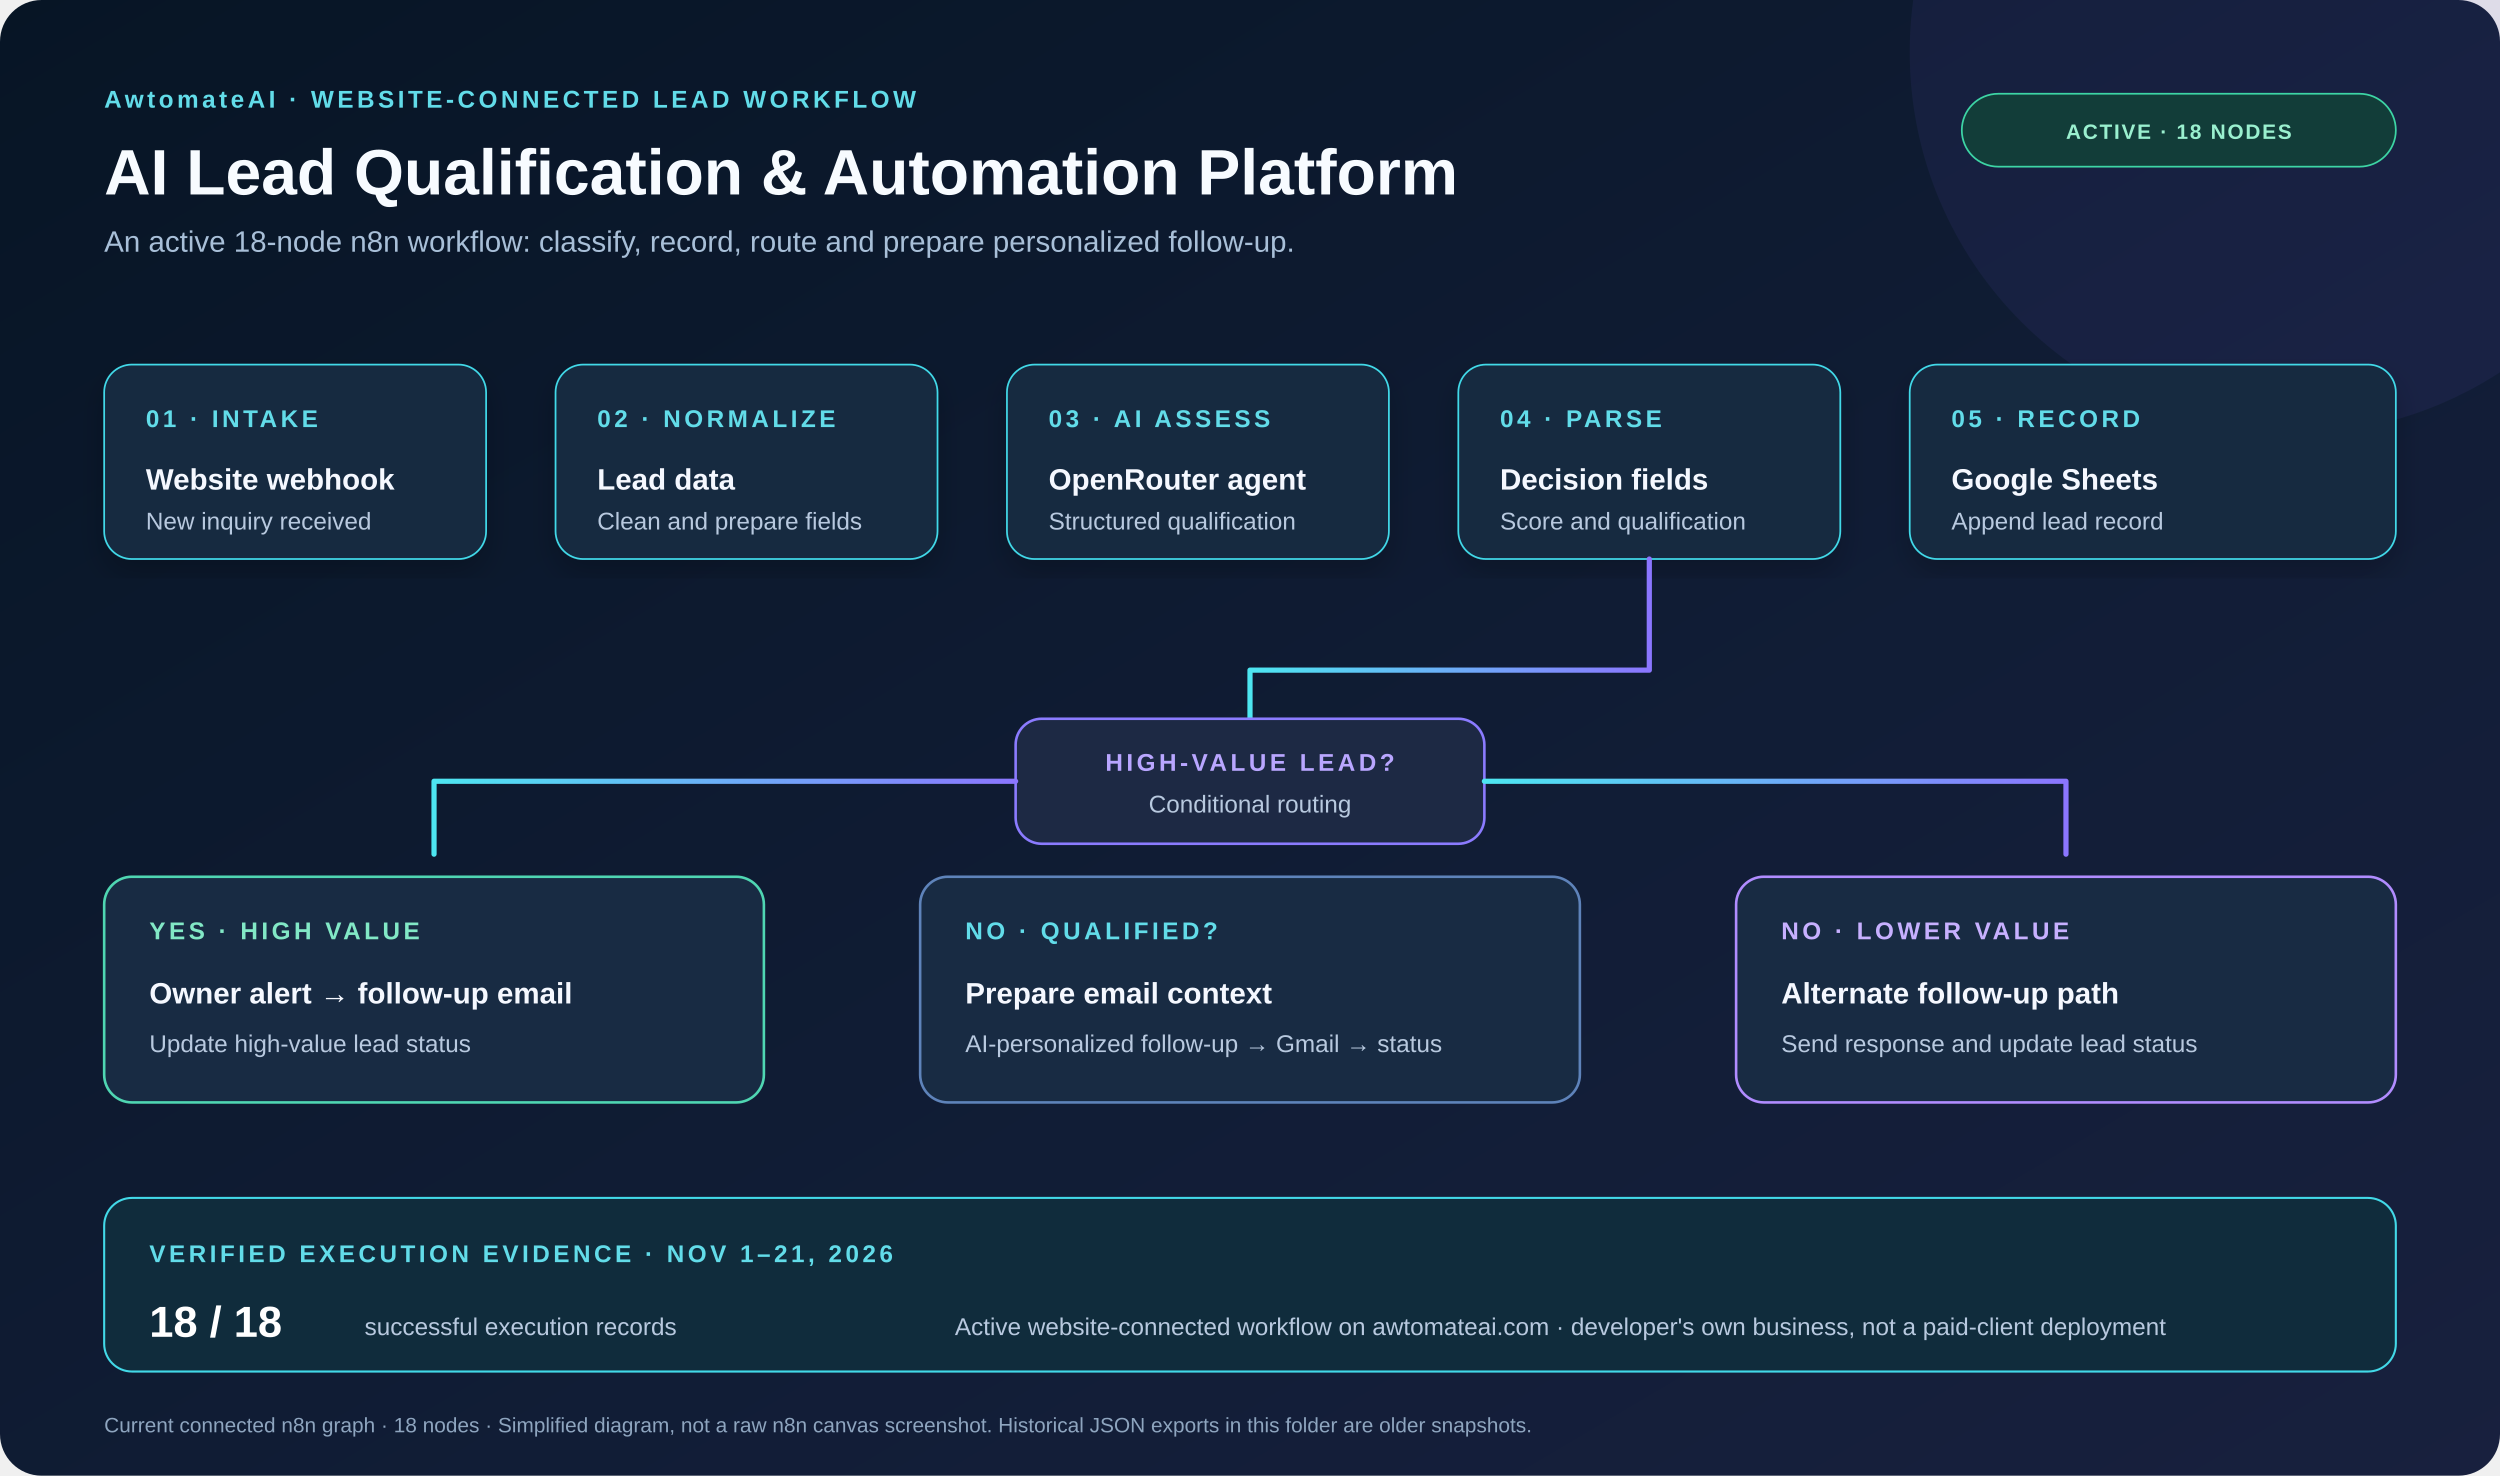
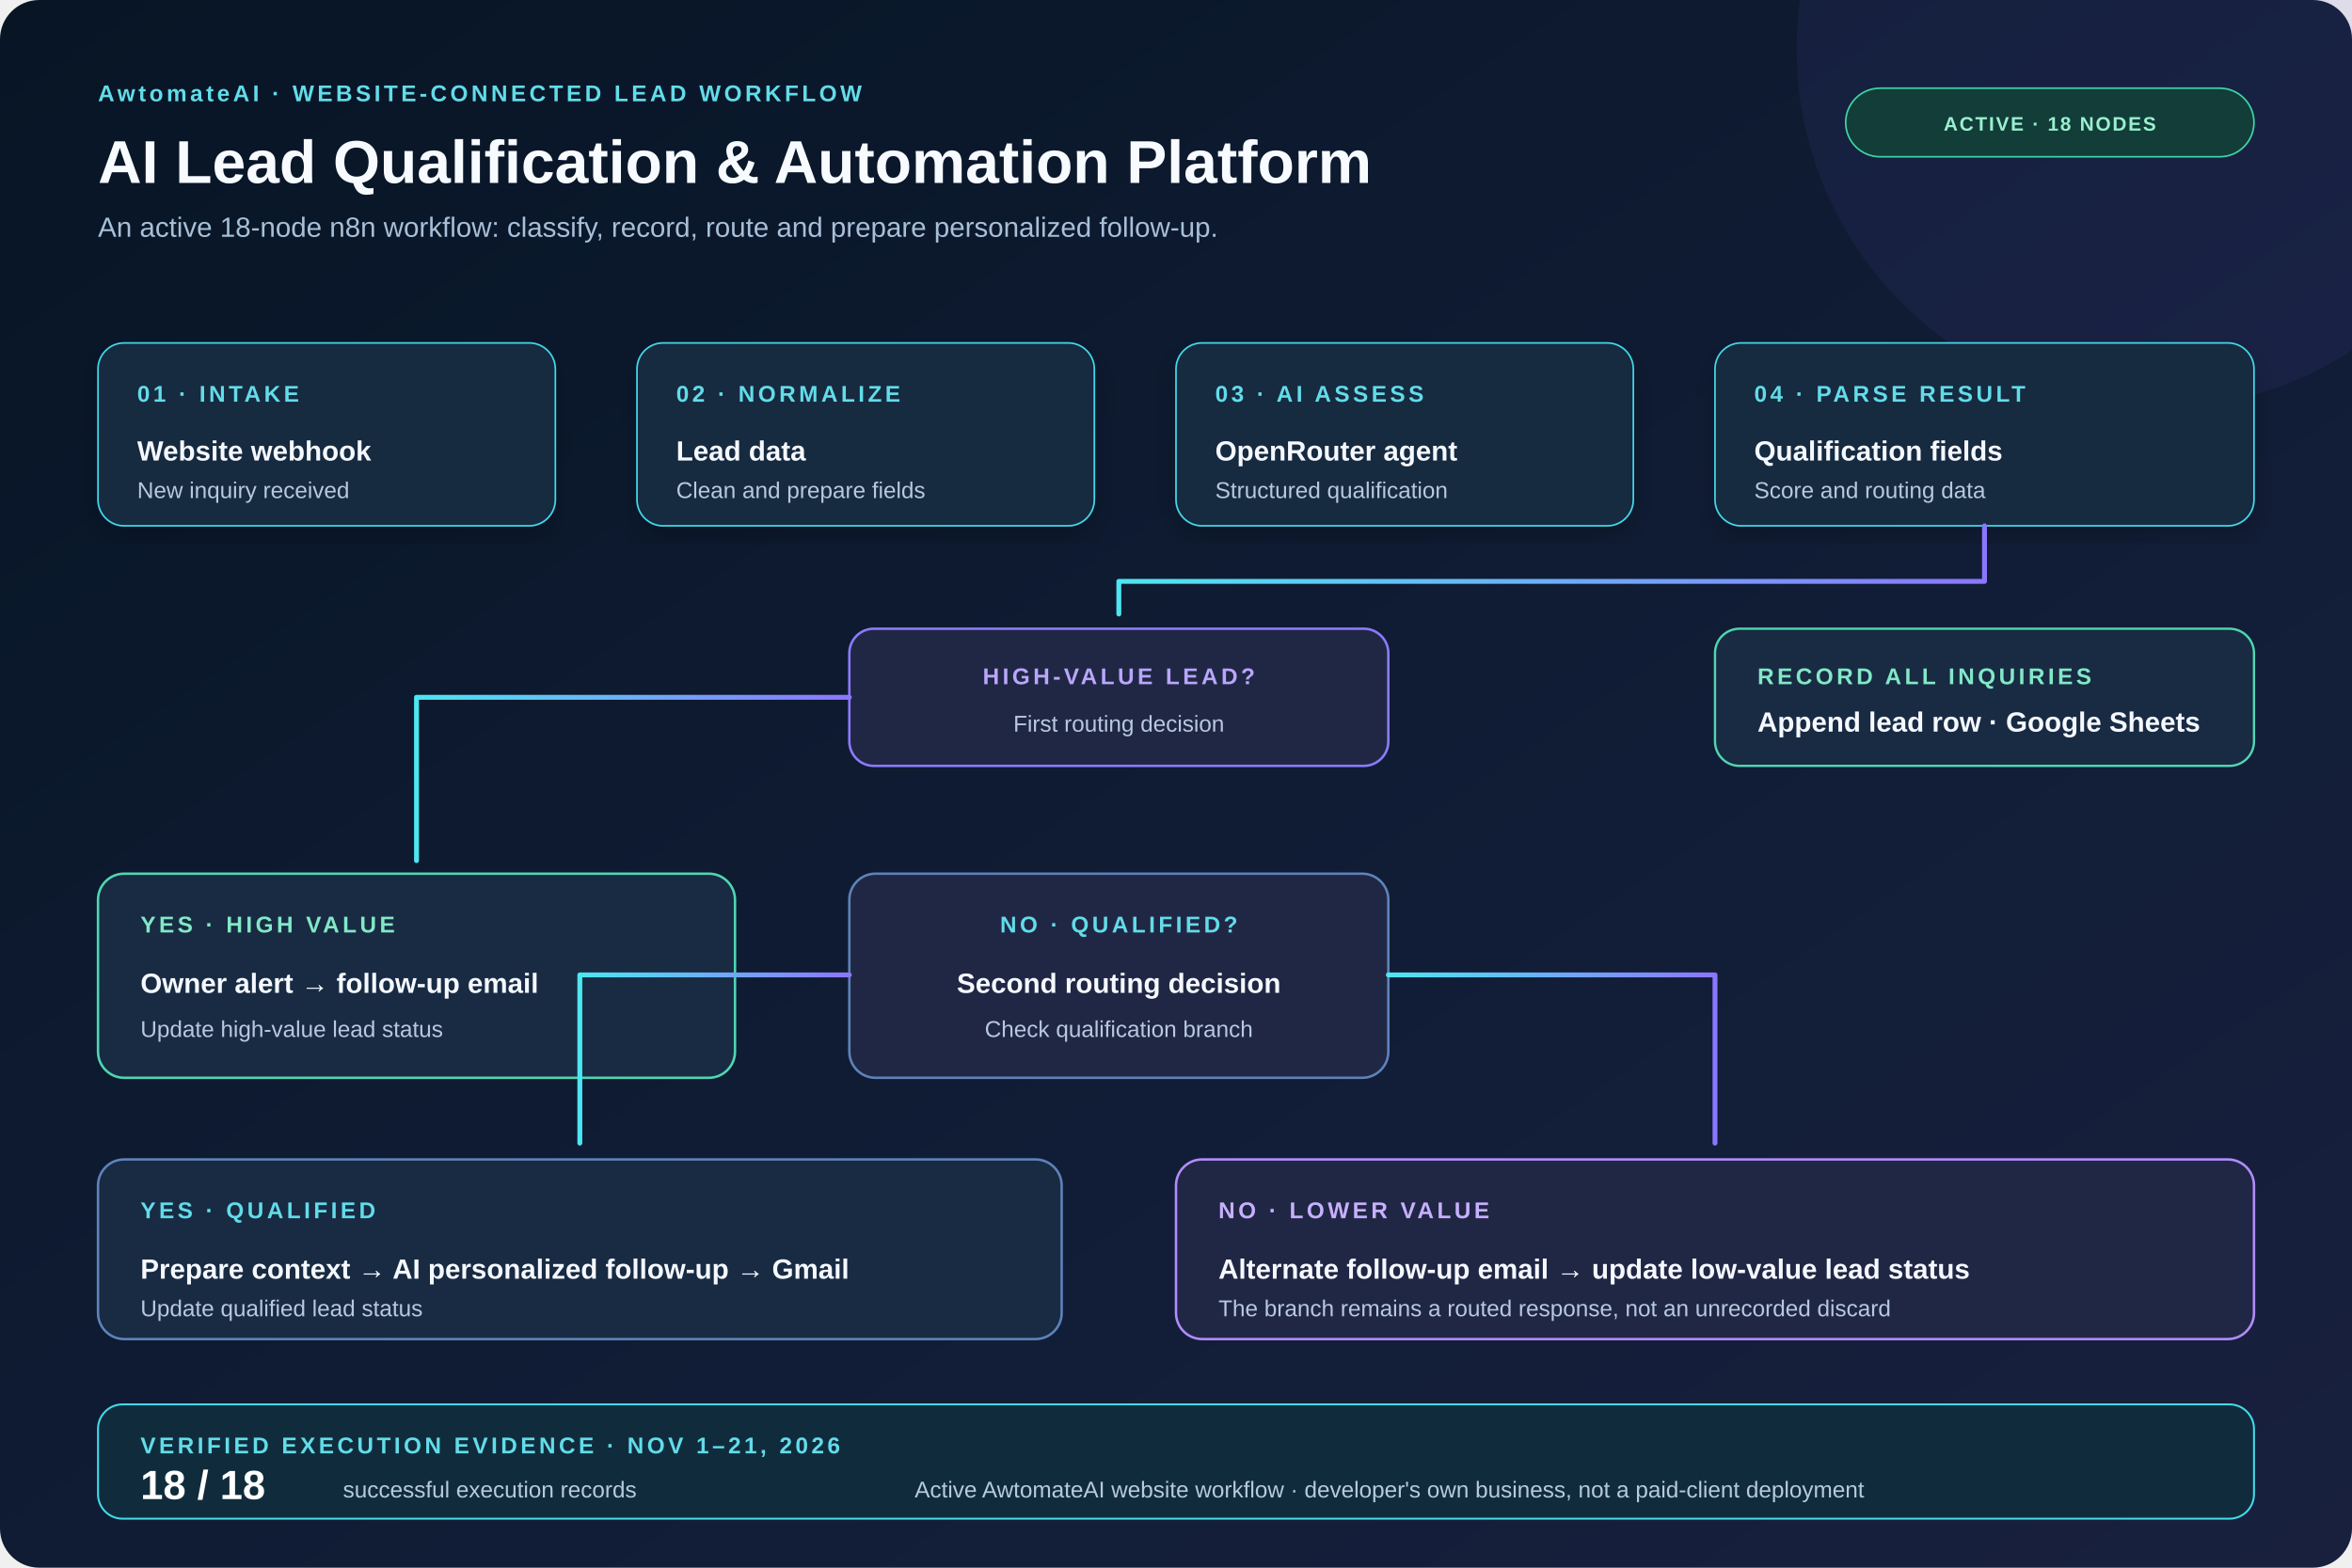
- <svg xmlns="http://www.w3.org/2000/svg" width="1440" height="850" viewBox="0 0 1440 850" role="img" aria-labelledby="title desc">
+ <svg xmlns="http://www.w3.org/2000/svg" width="1440" height="960" viewBox="0 0 1440 960" role="img" aria-labelledby="title desc">
  <defs>
    <linearGradient id="bg" x1="0" y1="0" x2="1" y2="1">
      <stop stop-color="#071525" />
      <stop offset=".6" stop-color="#111d36" />
      <stop offset="1" stop-color="#18203e" />
    </linearGradient>
    <linearGradient id="line">
      <stop stop-color="#4de6f1" />
      <stop offset="1" stop-color="#8b76ff" />
    </linearGradient>
    <filter id="shadow">
      <feDropShadow dx="0" dy="8" stdDeviation="8" flood-color="#000" flood-opacity=".2" />
    </filter>
    <style>.ey{font:700 14px Arial,sans-serif;letter-spacing:2px;fill:#62dce9}.h{font:750 37px Arial,sans-serif;fill:#f7fbff}.sub{font:17px Arial,sans-serif;fill:#a8bfd8}.ct{font:700 17px Arial,sans-serif;fill:#f5f8ff}.bd{font:14px Arial,sans-serif;fill:#b8c9df}.sm{font:12px Arial,sans-serif;fill:#8ea5bf}.num{font:700 25px Arial,sans-serif;fill:#fff}.line{fill:none;stroke:url(#line);stroke-width:3;stroke-linecap:round;stroke-linejoin:round}</style>
  </defs>
-   <rect width="1440" height="850" rx="24" fill="url(#bg)" />
+   <rect width="1440" height="960" rx="24" fill="url(#bg)" />
  <circle cx="1320" cy="30" r="220" fill="#5148a8" opacity=".12" />
  <text x="60" y="62" class="ey">AwtomateAI · WEBSITE-CONNECTED LEAD WORKFLOW</text>
  <text x="60" y="112" class="h">AI Lead Qualification &amp; Automation Platform</text>
  <text x="60" y="145" class="sub">An active 18-node n8n workflow: classify, record, route and prepare personalized follow-up.</text>
  <rect x="1130" y="54" width="250" height="42" rx="21" fill="#123d39" stroke="#3dd5a5" />
  <text x="1255" y="80" text-anchor="middle" style="font:700 12px Arial;letter-spacing:1px;fill:#9af0cf">ACTIVE · 18 NODES</text>
  <g filter="url(#shadow)">
-     <rect x="60" y="210" width="220" height="112" rx="16" fill="#122940" stroke="#42d9e8" />
-     <rect x="320" y="210" width="220" height="112" rx="16" fill="#122940" stroke="#42d9e8" />
-     <rect x="580" y="210" width="220" height="112" rx="16" fill="#122940" stroke="#42d9e8" />
-     <rect x="840" y="210" width="220" height="112" rx="16" fill="#122940" stroke="#42d9e8" />
-     <rect x="1100" y="210" width="280" height="112" rx="16" fill="#122940" stroke="#42d9e8" />
+     <rect x="60" y="210" width="280" height="112" rx="16" fill="#122940" stroke="#42d9e8" />
+     <rect x="390" y="210" width="280" height="112" rx="16" fill="#122940" stroke="#42d9e8" />
+     <rect x="720" y="210" width="280" height="112" rx="16" fill="#122940" stroke="#42d9e8" />
+     <rect x="1050" y="210" width="330" height="112" rx="16" fill="#122940" stroke="#42d9e8" />
  </g>
  <text x="84" y="246" class="ey">01 · INTAKE</text>
  <text x="84" y="282" class="ct">Website webhook</text>
  <text x="84" y="305" class="bd">New inquiry received</text>
-   <text x="344" y="246" class="ey">02 · NORMALIZE</text>
-   <text x="344" y="282" class="ct">Lead data</text>
-   <text x="344" y="305" class="bd">Clean and prepare fields</text>
-   <text x="604" y="246" class="ey">03 · AI ASSESS</text>
-   <text x="604" y="282" class="ct">OpenRouter agent</text>
-   <text x="604" y="305" class="bd">Structured qualification</text>
-   <text x="864" y="246" class="ey">04 · PARSE</text>
-   <text x="864" y="282" class="ct">Decision fields</text>
-   <text x="864" y="305" class="bd">Score and qualification</text>
-   <text x="1124" y="246" class="ey">05 · RECORD</text>
-   <text x="1124" y="282" class="ct">Google Sheets</text>
-   <text x="1124" y="305" class="bd">Append lead record</text>
+   <text x="414" y="246" class="ey">02 · NORMALIZE</text>
+   <text x="414" y="282" class="ct">Lead data</text>
+   <text x="414" y="305" class="bd">Clean and prepare fields</text>
+   <text x="744" y="246" class="ey">03 · AI ASSESS</text>
+   <text x="744" y="282" class="ct">OpenRouter agent</text>
+   <text x="744" y="305" class="bd">Structured qualification</text>
+   <text x="1074" y="246" class="ey">04 · PARSE RESULT</text>
+   <text x="1074" y="282" class="ct">Qualification fields</text>
+   <text x="1074" y="305" class="bd">Score and routing data</text>
  <g class="line">
-     <path d="M280 266h34" />
-     <path d="M540 266h34" />
-     <path d="M800 266h34" />
-     <path d="M1060 266h34" />
+     <path d="M340 266h45" />
+     <path d="M670 266h45" />
+     <path d="M1000 266h45" />
  </g>
-   <path class="line" d="M950 322v64H720v28" />
-   <rect x="585" y="414" width="270" height="72" rx="15" fill="#1d2944" stroke="#8b7bff" stroke-width="1.5" />
-   <text x="720" y="444" text-anchor="middle" class="ey" style="fill:#b9a6ff">HIGH-VALUE LEAD?</text>
-   <text x="720" y="468" text-anchor="middle" class="bd">Conditional routing</text>
-   <path class="line" d="M585 450H250v42" />
-   <path class="line" d="M855 450h335v42" />
-   <rect x="60" y="505" width="380" height="130" rx="16" fill="#182b43" stroke="#4fd6b2" stroke-width="1.5" />
-   <text x="86" y="541" class="ey" style="fill:#82e8c6">YES · HIGH VALUE</text>
-   <text x="86" y="578" class="ct">Owner alert → follow-up email</text>
-   <text x="86" y="606" class="bd">Update high-value lead status</text>
-   <rect x="530" y="505" width="380" height="130" rx="16" fill="#182b43" stroke="#5e83ba" stroke-width="1.5" />
-   <text x="556" y="541" class="ey">NO · QUALIFIED?</text>
-   <text x="556" y="578" class="ct">Prepare email context</text>
-   <text x="556" y="606" class="bd">AI-personalized follow-up → Gmail → status</text>
-   <rect x="1000" y="505" width="380" height="130" rx="16" fill="#182b43" stroke="#b18cff" stroke-width="1.5" />
-   <text x="1026" y="541" class="ey" style="fill:#c7b0ff">NO · LOWER VALUE</text>
-   <text x="1026" y="578" class="ct">Alternate follow-up path</text>
-   <text x="1026" y="606" class="bd">Send response and update lead status</text>
-   <rect x="60" y="690" width="1320" height="100" rx="16" fill="#102c3c" stroke="#42d9e8" stroke-width="1.2" />
-   <text x="86" y="727" class="ey">VERIFIED EXECUTION EVIDENCE · NOV 1–21, 2026</text>
-   <text x="86" y="770" class="num">18 / 18</text>
-   <text x="210" y="769" class="bd">successful execution records</text>
-   <text x="550" y="769" class="bd">Active website-connected workflow on awtomateai.com · developer's own business, not a paid-client deployment</text>
-   <text x="60" y="825" class="sm">Current connected n8n graph · 18 nodes · Simplified diagram, not a raw n8n canvas screenshot. Historical JSON exports in this folder are older snapshots.</text>
+   <rect x="1050" y="385" width="330" height="84" rx="15" fill="#182b43" stroke="#4fd6b2" stroke-width="1.4" />
+   <text x="1076" y="419" class="ey" style="fill:#82e8c6">RECORD ALL INQUIRIES</text>
+   <text x="1076" y="448" class="ct">Append lead row · Google Sheets</text>
+   <path class="line" d="M1215 322v52" />
+   <rect x="520" y="385" width="330" height="84" rx="15" fill="#202744" stroke="#8b7bff" stroke-width="1.5" />
+   <text x="685" y="419" text-anchor="middle" class="ey" style="fill:#b9a6ff">HIGH-VALUE LEAD?</text>
+   <text x="685" y="448" text-anchor="middle" class="bd">First routing decision</text>
+   <path class="line" d="M1215 322v34H685v20" />
+   <rect x="60" y="535" width="390" height="125" rx="16" fill="#182b43" stroke="#4fd6b2" stroke-width="1.5" />
+   <text x="86" y="571" class="ey" style="fill:#82e8c6">YES · HIGH VALUE</text>
+   <text x="86" y="608" class="ct">Owner alert → follow-up email</text>
+   <text x="86" y="635" class="bd">Update high-value lead status</text>
+   <rect x="520" y="535" width="330" height="125" rx="16" fill="#202744" stroke="#5e83ba" stroke-width="1.5" />
+   <text x="685" y="571" text-anchor="middle" class="ey">NO · QUALIFIED?</text>
+   <text x="685" y="608" text-anchor="middle" class="ct">Second routing decision</text>
+   <text x="685" y="635" text-anchor="middle" class="bd">Check qualification branch</text>
+   <path class="line" d="M520 427H255v100" />
+   <path class="line" d="M685 469v60" />
+   <rect x="60" y="710" width="590" height="110" rx="16" fill="#182b43" stroke="#5e83ba" stroke-width="1.5" />
+   <text x="86" y="746" class="ey">YES · QUALIFIED</text>
+   <text x="86" y="783" class="ct">Prepare context → AI personalized follow-up → Gmail</text>
+   <text x="86" y="806" class="bd">Update qualified lead status</text>
+   <rect x="720" y="710" width="660" height="110" rx="16" fill="#202744" stroke="#b18cff" stroke-width="1.5" />
+   <text x="746" y="746" class="ey" style="fill:#c7b0ff">NO · LOWER VALUE</text>
+   <text x="746" y="783" class="ct">Alternate follow-up email → update low-value lead status</text>
+   <text x="746" y="806" class="bd">The branch remains a routed response, not an unrecorded discard</text>
+   <path class="line" d="M520 597H355v103" />
+   <path class="line" d="M850 597h200v103" />
+   <rect x="60" y="860" width="1320" height="70" rx="15" fill="#102c3c" stroke="#42d9e8" stroke-width="1.2" />
+   <text x="86" y="890" class="ey">VERIFIED EXECUTION EVIDENCE · NOV 1–21, 2026</text>
+   <text x="86" y="918" class="num">18 / 18</text>
+   <text x="210" y="917" class="bd">successful execution records</text>
+   <text x="560" y="917" class="bd">Active AwtomateAI website workflow · developer's own business, not a paid-client deployment</text>
</svg>
